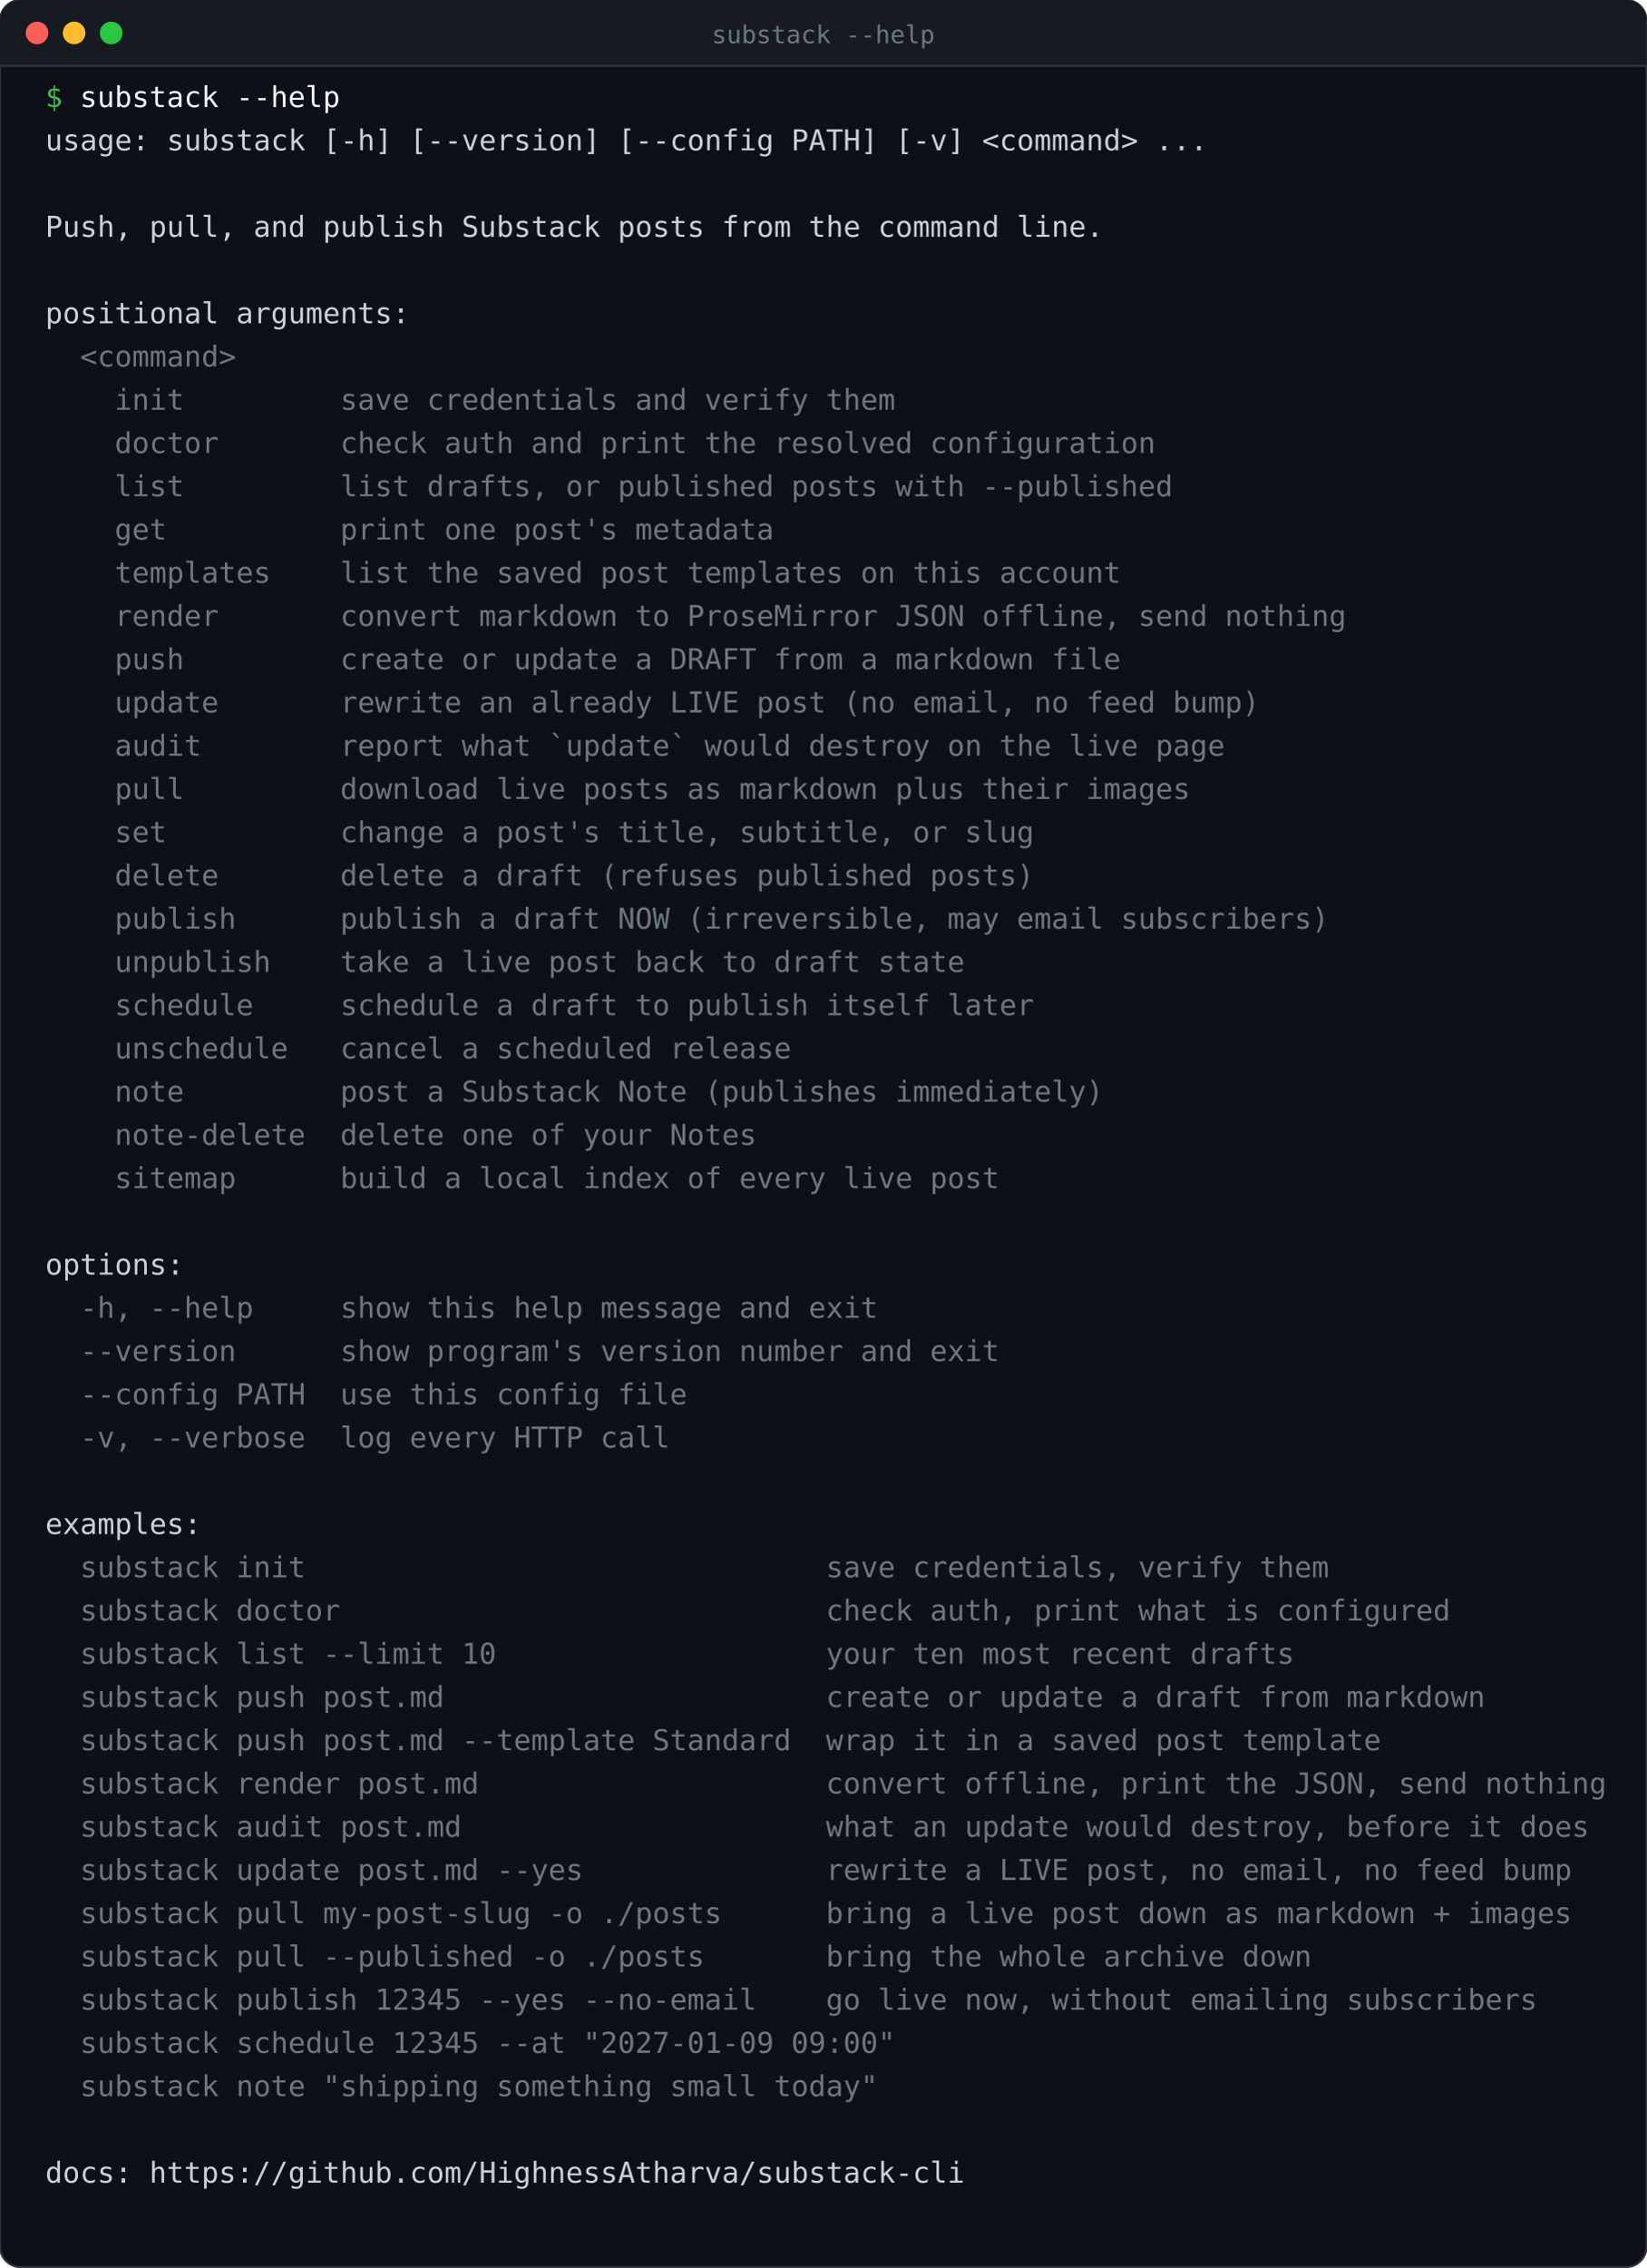
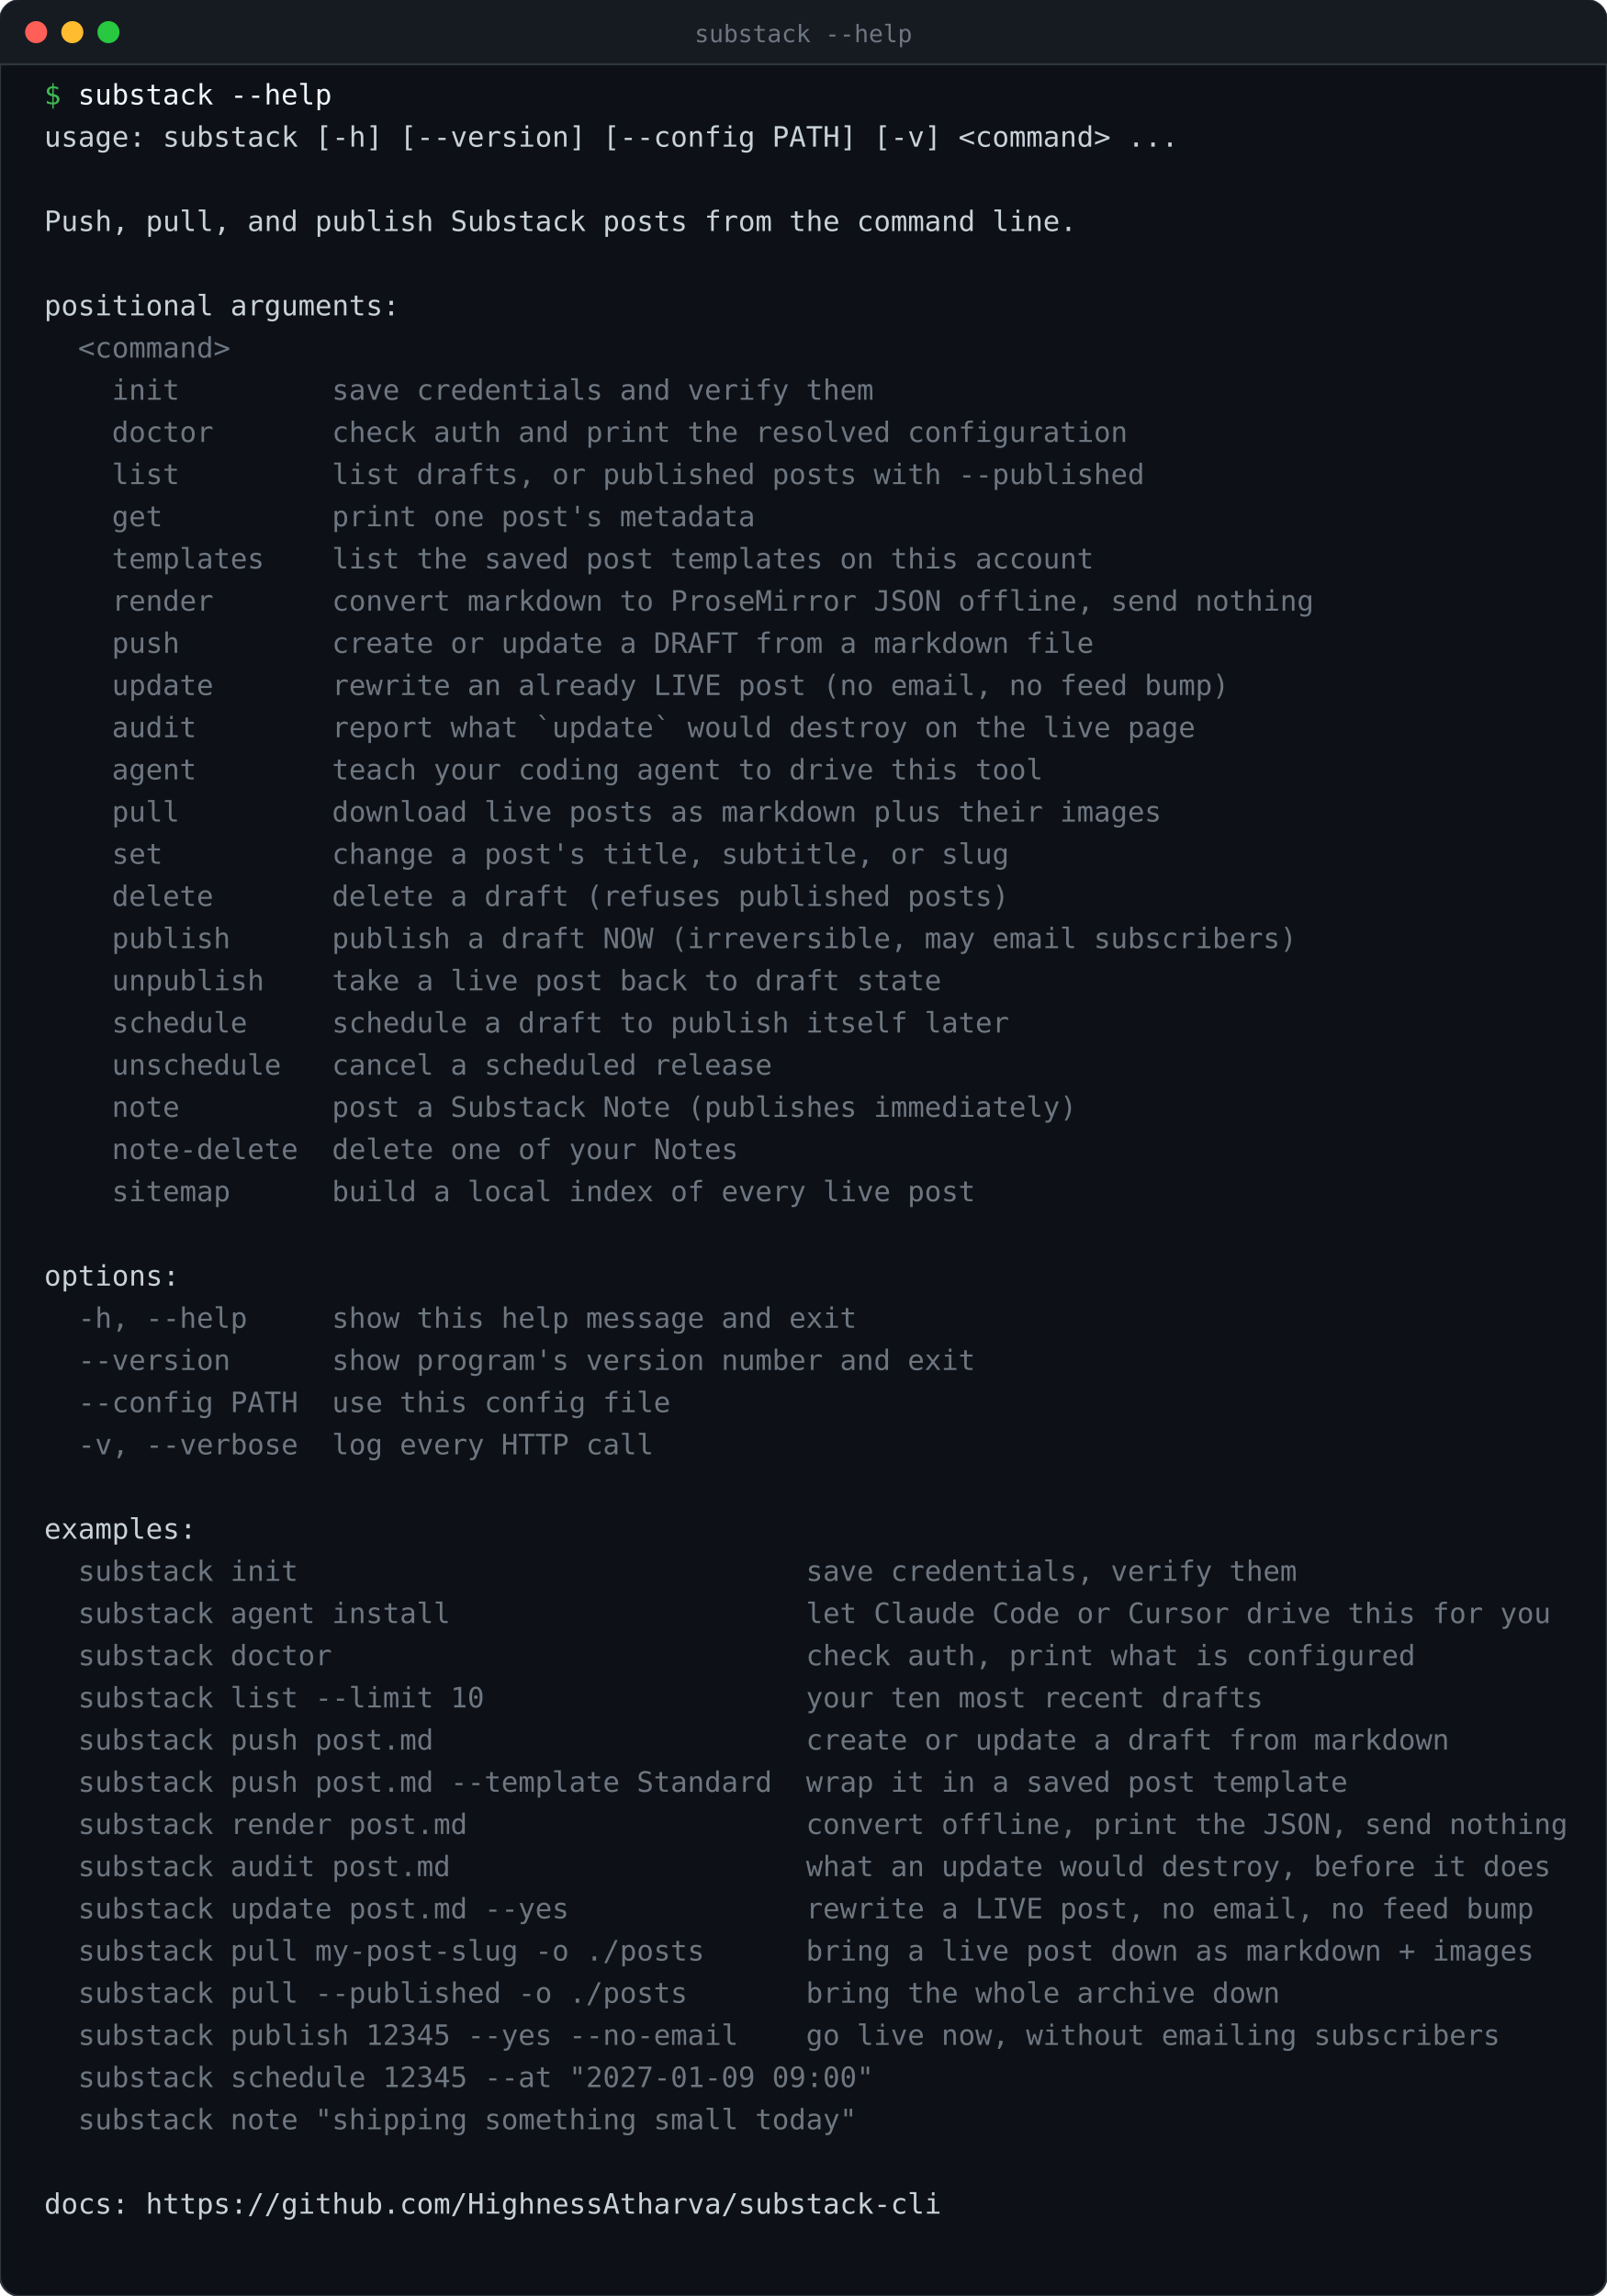
- <svg xmlns="http://www.w3.org/2000/svg" width="800" height="1101" viewBox="0 0 800 1101" role="img" aria-label="Terminal session: substack --help">
-   <rect width="800" height="1101" rx="10" fill="#0d1117" stroke="#30363d" />
+ <svg xmlns="http://www.w3.org/2000/svg" width="800" height="1143" viewBox="0 0 800 1143" role="img" aria-label="Terminal session: substack --help">
+   <rect width="800" height="1143" rx="10" fill="#0d1117" stroke="#30363d" />
  <path d="M0 10a10 10 0 0 1 10-10h780a10 10 0 0 1 10 10v22H0z" fill="#161b22" />
  <line x1="0" y1="32" x2="800" y2="32" stroke="#30363d" />
  <circle cx="18" cy="16" r="5.5" fill="#ff5f57" />
  <circle cx="36" cy="16" r="5.5" fill="#febc2e" />
  <circle cx="54" cy="16" r="5.5" fill="#28c840" />
  <text x="400.0" y="21" fill="#6e7681" font-size="12" font-family="ui-monospace, SFMono-Regular, 'SF Mono', Menlo, Consolas, 'DejaVu Sans Mono', monospace" text-anchor="middle">substack --help</text>
  <text x="22.0" y="52" fill="#3fb950" font-size="14" font-family="ui-monospace, SFMono-Regular, 'SF Mono', Menlo, Consolas, 'DejaVu Sans Mono', monospace" xml:space="preserve">$ </text>
  <text x="38.8" y="52" fill="#f0f6fc" font-size="14" font-family="ui-monospace, SFMono-Regular, 'SF Mono', Menlo, Consolas, 'DejaVu Sans Mono', monospace" xml:space="preserve">substack --help</text>
  <text x="22.0" y="73" fill="#c9d1d9" font-size="14" font-family="ui-monospace, SFMono-Regular, 'SF Mono', Menlo, Consolas, 'DejaVu Sans Mono', monospace" xml:space="preserve">usage: substack [-h] [--version] [--config PATH] [-v] &lt;command&gt; ...</text>
  <text x="22.0" y="115" fill="#c9d1d9" font-size="14" font-family="ui-monospace, SFMono-Regular, 'SF Mono', Menlo, Consolas, 'DejaVu Sans Mono', monospace" xml:space="preserve">Push, pull, and publish Substack posts from the command line.</text>
  <text x="22.0" y="157" fill="#c9d1d9" font-size="14" font-family="ui-monospace, SFMono-Regular, 'SF Mono', Menlo, Consolas, 'DejaVu Sans Mono', monospace" xml:space="preserve">positional arguments:</text>
  <text x="22.0" y="178" fill="#6e7681" font-size="14" font-family="ui-monospace, SFMono-Regular, 'SF Mono', Menlo, Consolas, 'DejaVu Sans Mono', monospace" xml:space="preserve">  &lt;command&gt;</text>
  <text x="22.0" y="199" fill="#6e7681" font-size="14" font-family="ui-monospace, SFMono-Regular, 'SF Mono', Menlo, Consolas, 'DejaVu Sans Mono', monospace" xml:space="preserve">    init         save credentials and verify them</text>
  <text x="22.0" y="220" fill="#6e7681" font-size="14" font-family="ui-monospace, SFMono-Regular, 'SF Mono', Menlo, Consolas, 'DejaVu Sans Mono', monospace" xml:space="preserve">    doctor       check auth and print the resolved configuration</text>
  <text x="22.0" y="241" fill="#6e7681" font-size="14" font-family="ui-monospace, SFMono-Regular, 'SF Mono', Menlo, Consolas, 'DejaVu Sans Mono', monospace" xml:space="preserve">    list         list drafts, or published posts with --published</text>
  <text x="22.0" y="262" fill="#6e7681" font-size="14" font-family="ui-monospace, SFMono-Regular, 'SF Mono', Menlo, Consolas, 'DejaVu Sans Mono', monospace" xml:space="preserve">    get          print one post's metadata</text>
  <text x="22.0" y="283" fill="#6e7681" font-size="14" font-family="ui-monospace, SFMono-Regular, 'SF Mono', Menlo, Consolas, 'DejaVu Sans Mono', monospace" xml:space="preserve">    templates    list the saved post templates on this account</text>
  <text x="22.0" y="304" fill="#6e7681" font-size="14" font-family="ui-monospace, SFMono-Regular, 'SF Mono', Menlo, Consolas, 'DejaVu Sans Mono', monospace" xml:space="preserve">    render       convert markdown to ProseMirror JSON offline, send nothing</text>
  <text x="22.0" y="325" fill="#6e7681" font-size="14" font-family="ui-monospace, SFMono-Regular, 'SF Mono', Menlo, Consolas, 'DejaVu Sans Mono', monospace" xml:space="preserve">    push         create or update a DRAFT from a markdown file</text>
  <text x="22.0" y="346" fill="#6e7681" font-size="14" font-family="ui-monospace, SFMono-Regular, 'SF Mono', Menlo, Consolas, 'DejaVu Sans Mono', monospace" xml:space="preserve">    update       rewrite an already LIVE post (no email, no feed bump)</text>
  <text x="22.0" y="367" fill="#6e7681" font-size="14" font-family="ui-monospace, SFMono-Regular, 'SF Mono', Menlo, Consolas, 'DejaVu Sans Mono', monospace" xml:space="preserve">    audit        report what `update` would destroy on the live page</text>
-   <text x="22.0" y="388" fill="#6e7681" font-size="14" font-family="ui-monospace, SFMono-Regular, 'SF Mono', Menlo, Consolas, 'DejaVu Sans Mono', monospace" xml:space="preserve">    pull         download live posts as markdown plus their images</text>
-   <text x="22.0" y="409" fill="#6e7681" font-size="14" font-family="ui-monospace, SFMono-Regular, 'SF Mono', Menlo, Consolas, 'DejaVu Sans Mono', monospace" xml:space="preserve">    set          change a post's title, subtitle, or slug</text>
-   <text x="22.0" y="430" fill="#6e7681" font-size="14" font-family="ui-monospace, SFMono-Regular, 'SF Mono', Menlo, Consolas, 'DejaVu Sans Mono', monospace" xml:space="preserve">    delete       delete a draft (refuses published posts)</text>
-   <text x="22.0" y="451" fill="#6e7681" font-size="14" font-family="ui-monospace, SFMono-Regular, 'SF Mono', Menlo, Consolas, 'DejaVu Sans Mono', monospace" xml:space="preserve">    publish      publish a draft NOW (irreversible, may email subscribers)</text>
-   <text x="22.0" y="472" fill="#6e7681" font-size="14" font-family="ui-monospace, SFMono-Regular, 'SF Mono', Menlo, Consolas, 'DejaVu Sans Mono', monospace" xml:space="preserve">    unpublish    take a live post back to draft state</text>
-   <text x="22.0" y="493" fill="#6e7681" font-size="14" font-family="ui-monospace, SFMono-Regular, 'SF Mono', Menlo, Consolas, 'DejaVu Sans Mono', monospace" xml:space="preserve">    schedule     schedule a draft to publish itself later</text>
-   <text x="22.0" y="514" fill="#6e7681" font-size="14" font-family="ui-monospace, SFMono-Regular, 'SF Mono', Menlo, Consolas, 'DejaVu Sans Mono', monospace" xml:space="preserve">    unschedule   cancel a scheduled release</text>
-   <text x="22.0" y="535" fill="#6e7681" font-size="14" font-family="ui-monospace, SFMono-Regular, 'SF Mono', Menlo, Consolas, 'DejaVu Sans Mono', monospace" xml:space="preserve">    note         post a Substack Note (publishes immediately)</text>
-   <text x="22.0" y="556" fill="#6e7681" font-size="14" font-family="ui-monospace, SFMono-Regular, 'SF Mono', Menlo, Consolas, 'DejaVu Sans Mono', monospace" xml:space="preserve">    note-delete  delete one of your Notes</text>
-   <text x="22.0" y="577" fill="#6e7681" font-size="14" font-family="ui-monospace, SFMono-Regular, 'SF Mono', Menlo, Consolas, 'DejaVu Sans Mono', monospace" xml:space="preserve">    sitemap      build a local index of every live post</text>
-   <text x="22.0" y="619" fill="#c9d1d9" font-size="14" font-family="ui-monospace, SFMono-Regular, 'SF Mono', Menlo, Consolas, 'DejaVu Sans Mono', monospace" xml:space="preserve">options:</text>
-   <text x="22.0" y="640" fill="#6e7681" font-size="14" font-family="ui-monospace, SFMono-Regular, 'SF Mono', Menlo, Consolas, 'DejaVu Sans Mono', monospace" xml:space="preserve">  -h, --help     show this help message and exit</text>
-   <text x="22.0" y="661" fill="#6e7681" font-size="14" font-family="ui-monospace, SFMono-Regular, 'SF Mono', Menlo, Consolas, 'DejaVu Sans Mono', monospace" xml:space="preserve">  --version      show program's version number and exit</text>
-   <text x="22.0" y="682" fill="#6e7681" font-size="14" font-family="ui-monospace, SFMono-Regular, 'SF Mono', Menlo, Consolas, 'DejaVu Sans Mono', monospace" xml:space="preserve">  --config PATH  use this config file</text>
-   <text x="22.0" y="703" fill="#6e7681" font-size="14" font-family="ui-monospace, SFMono-Regular, 'SF Mono', Menlo, Consolas, 'DejaVu Sans Mono', monospace" xml:space="preserve">  -v, --verbose  log every HTTP call</text>
-   <text x="22.0" y="745" fill="#c9d1d9" font-size="14" font-family="ui-monospace, SFMono-Regular, 'SF Mono', Menlo, Consolas, 'DejaVu Sans Mono', monospace" xml:space="preserve">examples:</text>
-   <text x="22.0" y="766" fill="#6e7681" font-size="14" font-family="ui-monospace, SFMono-Regular, 'SF Mono', Menlo, Consolas, 'DejaVu Sans Mono', monospace" xml:space="preserve">  substack init                              save credentials, verify them</text>
-   <text x="22.0" y="787" fill="#6e7681" font-size="14" font-family="ui-monospace, SFMono-Regular, 'SF Mono', Menlo, Consolas, 'DejaVu Sans Mono', monospace" xml:space="preserve">  substack doctor                            check auth, print what is configured</text>
-   <text x="22.0" y="808" fill="#6e7681" font-size="14" font-family="ui-monospace, SFMono-Regular, 'SF Mono', Menlo, Consolas, 'DejaVu Sans Mono', monospace" xml:space="preserve">  substack list --limit 10                   your ten most recent drafts</text>
-   <text x="22.0" y="829" fill="#6e7681" font-size="14" font-family="ui-monospace, SFMono-Regular, 'SF Mono', Menlo, Consolas, 'DejaVu Sans Mono', monospace" xml:space="preserve">  substack push post.md                      create or update a draft from markdown</text>
-   <text x="22.0" y="850" fill="#6e7681" font-size="14" font-family="ui-monospace, SFMono-Regular, 'SF Mono', Menlo, Consolas, 'DejaVu Sans Mono', monospace" xml:space="preserve">  substack push post.md --template Standard  wrap it in a saved post template</text>
-   <text x="22.0" y="871" fill="#6e7681" font-size="14" font-family="ui-monospace, SFMono-Regular, 'SF Mono', Menlo, Consolas, 'DejaVu Sans Mono', monospace" xml:space="preserve">  substack render post.md                    convert offline, print the JSON, send nothing</text>
-   <text x="22.0" y="892" fill="#6e7681" font-size="14" font-family="ui-monospace, SFMono-Regular, 'SF Mono', Menlo, Consolas, 'DejaVu Sans Mono', monospace" xml:space="preserve">  substack audit post.md                     what an update would destroy, before it does</text>
-   <text x="22.0" y="913" fill="#6e7681" font-size="14" font-family="ui-monospace, SFMono-Regular, 'SF Mono', Menlo, Consolas, 'DejaVu Sans Mono', monospace" xml:space="preserve">  substack update post.md --yes              rewrite a LIVE post, no email, no feed bump</text>
-   <text x="22.0" y="934" fill="#6e7681" font-size="14" font-family="ui-monospace, SFMono-Regular, 'SF Mono', Menlo, Consolas, 'DejaVu Sans Mono', monospace" xml:space="preserve">  substack pull my-post-slug -o ./posts      bring a live post down as markdown + images</text>
-   <text x="22.0" y="955" fill="#6e7681" font-size="14" font-family="ui-monospace, SFMono-Regular, 'SF Mono', Menlo, Consolas, 'DejaVu Sans Mono', monospace" xml:space="preserve">  substack pull --published -o ./posts       bring the whole archive down</text>
-   <text x="22.0" y="976" fill="#6e7681" font-size="14" font-family="ui-monospace, SFMono-Regular, 'SF Mono', Menlo, Consolas, 'DejaVu Sans Mono', monospace" xml:space="preserve">  substack publish 12345 --yes --no-email    go live now, without emailing subscribers</text>
-   <text x="22.0" y="997" fill="#6e7681" font-size="14" font-family="ui-monospace, SFMono-Regular, 'SF Mono', Menlo, Consolas, 'DejaVu Sans Mono', monospace" xml:space="preserve">  substack schedule 12345 --at "2027-01-09 09:00"</text>
-   <text x="22.0" y="1018" fill="#6e7681" font-size="14" font-family="ui-monospace, SFMono-Regular, 'SF Mono', Menlo, Consolas, 'DejaVu Sans Mono', monospace" xml:space="preserve">  substack note "shipping something small today"</text>
-   <text x="22.0" y="1060" fill="#c9d1d9" font-size="14" font-family="ui-monospace, SFMono-Regular, 'SF Mono', Menlo, Consolas, 'DejaVu Sans Mono', monospace" xml:space="preserve">docs: https://github.com/HighnessAtharva/substack-cli</text>
+   <text x="22.0" y="388" fill="#6e7681" font-size="14" font-family="ui-monospace, SFMono-Regular, 'SF Mono', Menlo, Consolas, 'DejaVu Sans Mono', monospace" xml:space="preserve">    agent        teach your coding agent to drive this tool</text>
+   <text x="22.0" y="409" fill="#6e7681" font-size="14" font-family="ui-monospace, SFMono-Regular, 'SF Mono', Menlo, Consolas, 'DejaVu Sans Mono', monospace" xml:space="preserve">    pull         download live posts as markdown plus their images</text>
+   <text x="22.0" y="430" fill="#6e7681" font-size="14" font-family="ui-monospace, SFMono-Regular, 'SF Mono', Menlo, Consolas, 'DejaVu Sans Mono', monospace" xml:space="preserve">    set          change a post's title, subtitle, or slug</text>
+   <text x="22.0" y="451" fill="#6e7681" font-size="14" font-family="ui-monospace, SFMono-Regular, 'SF Mono', Menlo, Consolas, 'DejaVu Sans Mono', monospace" xml:space="preserve">    delete       delete a draft (refuses published posts)</text>
+   <text x="22.0" y="472" fill="#6e7681" font-size="14" font-family="ui-monospace, SFMono-Regular, 'SF Mono', Menlo, Consolas, 'DejaVu Sans Mono', monospace" xml:space="preserve">    publish      publish a draft NOW (irreversible, may email subscribers)</text>
+   <text x="22.0" y="493" fill="#6e7681" font-size="14" font-family="ui-monospace, SFMono-Regular, 'SF Mono', Menlo, Consolas, 'DejaVu Sans Mono', monospace" xml:space="preserve">    unpublish    take a live post back to draft state</text>
+   <text x="22.0" y="514" fill="#6e7681" font-size="14" font-family="ui-monospace, SFMono-Regular, 'SF Mono', Menlo, Consolas, 'DejaVu Sans Mono', monospace" xml:space="preserve">    schedule     schedule a draft to publish itself later</text>
+   <text x="22.0" y="535" fill="#6e7681" font-size="14" font-family="ui-monospace, SFMono-Regular, 'SF Mono', Menlo, Consolas, 'DejaVu Sans Mono', monospace" xml:space="preserve">    unschedule   cancel a scheduled release</text>
+   <text x="22.0" y="556" fill="#6e7681" font-size="14" font-family="ui-monospace, SFMono-Regular, 'SF Mono', Menlo, Consolas, 'DejaVu Sans Mono', monospace" xml:space="preserve">    note         post a Substack Note (publishes immediately)</text>
+   <text x="22.0" y="577" fill="#6e7681" font-size="14" font-family="ui-monospace, SFMono-Regular, 'SF Mono', Menlo, Consolas, 'DejaVu Sans Mono', monospace" xml:space="preserve">    note-delete  delete one of your Notes</text>
+   <text x="22.0" y="598" fill="#6e7681" font-size="14" font-family="ui-monospace, SFMono-Regular, 'SF Mono', Menlo, Consolas, 'DejaVu Sans Mono', monospace" xml:space="preserve">    sitemap      build a local index of every live post</text>
+   <text x="22.0" y="640" fill="#c9d1d9" font-size="14" font-family="ui-monospace, SFMono-Regular, 'SF Mono', Menlo, Consolas, 'DejaVu Sans Mono', monospace" xml:space="preserve">options:</text>
+   <text x="22.0" y="661" fill="#6e7681" font-size="14" font-family="ui-monospace, SFMono-Regular, 'SF Mono', Menlo, Consolas, 'DejaVu Sans Mono', monospace" xml:space="preserve">  -h, --help     show this help message and exit</text>
+   <text x="22.0" y="682" fill="#6e7681" font-size="14" font-family="ui-monospace, SFMono-Regular, 'SF Mono', Menlo, Consolas, 'DejaVu Sans Mono', monospace" xml:space="preserve">  --version      show program's version number and exit</text>
+   <text x="22.0" y="703" fill="#6e7681" font-size="14" font-family="ui-monospace, SFMono-Regular, 'SF Mono', Menlo, Consolas, 'DejaVu Sans Mono', monospace" xml:space="preserve">  --config PATH  use this config file</text>
+   <text x="22.0" y="724" fill="#6e7681" font-size="14" font-family="ui-monospace, SFMono-Regular, 'SF Mono', Menlo, Consolas, 'DejaVu Sans Mono', monospace" xml:space="preserve">  -v, --verbose  log every HTTP call</text>
+   <text x="22.0" y="766" fill="#c9d1d9" font-size="14" font-family="ui-monospace, SFMono-Regular, 'SF Mono', Menlo, Consolas, 'DejaVu Sans Mono', monospace" xml:space="preserve">examples:</text>
+   <text x="22.0" y="787" fill="#6e7681" font-size="14" font-family="ui-monospace, SFMono-Regular, 'SF Mono', Menlo, Consolas, 'DejaVu Sans Mono', monospace" xml:space="preserve">  substack init                              save credentials, verify them</text>
+   <text x="22.0" y="808" fill="#6e7681" font-size="14" font-family="ui-monospace, SFMono-Regular, 'SF Mono', Menlo, Consolas, 'DejaVu Sans Mono', monospace" xml:space="preserve">  substack agent install                     let Claude Code or Cursor drive this for you</text>
+   <text x="22.0" y="829" fill="#6e7681" font-size="14" font-family="ui-monospace, SFMono-Regular, 'SF Mono', Menlo, Consolas, 'DejaVu Sans Mono', monospace" xml:space="preserve">  substack doctor                            check auth, print what is configured</text>
+   <text x="22.0" y="850" fill="#6e7681" font-size="14" font-family="ui-monospace, SFMono-Regular, 'SF Mono', Menlo, Consolas, 'DejaVu Sans Mono', monospace" xml:space="preserve">  substack list --limit 10                   your ten most recent drafts</text>
+   <text x="22.0" y="871" fill="#6e7681" font-size="14" font-family="ui-monospace, SFMono-Regular, 'SF Mono', Menlo, Consolas, 'DejaVu Sans Mono', monospace" xml:space="preserve">  substack push post.md                      create or update a draft from markdown</text>
+   <text x="22.0" y="892" fill="#6e7681" font-size="14" font-family="ui-monospace, SFMono-Regular, 'SF Mono', Menlo, Consolas, 'DejaVu Sans Mono', monospace" xml:space="preserve">  substack push post.md --template Standard  wrap it in a saved post template</text>
+   <text x="22.0" y="913" fill="#6e7681" font-size="14" font-family="ui-monospace, SFMono-Regular, 'SF Mono', Menlo, Consolas, 'DejaVu Sans Mono', monospace" xml:space="preserve">  substack render post.md                    convert offline, print the JSON, send nothing</text>
+   <text x="22.0" y="934" fill="#6e7681" font-size="14" font-family="ui-monospace, SFMono-Regular, 'SF Mono', Menlo, Consolas, 'DejaVu Sans Mono', monospace" xml:space="preserve">  substack audit post.md                     what an update would destroy, before it does</text>
+   <text x="22.0" y="955" fill="#6e7681" font-size="14" font-family="ui-monospace, SFMono-Regular, 'SF Mono', Menlo, Consolas, 'DejaVu Sans Mono', monospace" xml:space="preserve">  substack update post.md --yes              rewrite a LIVE post, no email, no feed bump</text>
+   <text x="22.0" y="976" fill="#6e7681" font-size="14" font-family="ui-monospace, SFMono-Regular, 'SF Mono', Menlo, Consolas, 'DejaVu Sans Mono', monospace" xml:space="preserve">  substack pull my-post-slug -o ./posts      bring a live post down as markdown + images</text>
+   <text x="22.0" y="997" fill="#6e7681" font-size="14" font-family="ui-monospace, SFMono-Regular, 'SF Mono', Menlo, Consolas, 'DejaVu Sans Mono', monospace" xml:space="preserve">  substack pull --published -o ./posts       bring the whole archive down</text>
+   <text x="22.0" y="1018" fill="#6e7681" font-size="14" font-family="ui-monospace, SFMono-Regular, 'SF Mono', Menlo, Consolas, 'DejaVu Sans Mono', monospace" xml:space="preserve">  substack publish 12345 --yes --no-email    go live now, without emailing subscribers</text>
+   <text x="22.0" y="1039" fill="#6e7681" font-size="14" font-family="ui-monospace, SFMono-Regular, 'SF Mono', Menlo, Consolas, 'DejaVu Sans Mono', monospace" xml:space="preserve">  substack schedule 12345 --at "2027-01-09 09:00"</text>
+   <text x="22.0" y="1060" fill="#6e7681" font-size="14" font-family="ui-monospace, SFMono-Regular, 'SF Mono', Menlo, Consolas, 'DejaVu Sans Mono', monospace" xml:space="preserve">  substack note "shipping something small today"</text>
+   <text x="22.0" y="1102" fill="#c9d1d9" font-size="14" font-family="ui-monospace, SFMono-Regular, 'SF Mono', Menlo, Consolas, 'DejaVu Sans Mono', monospace" xml:space="preserve">docs: https://github.com/HighnessAtharva/substack-cli</text>
</svg>
